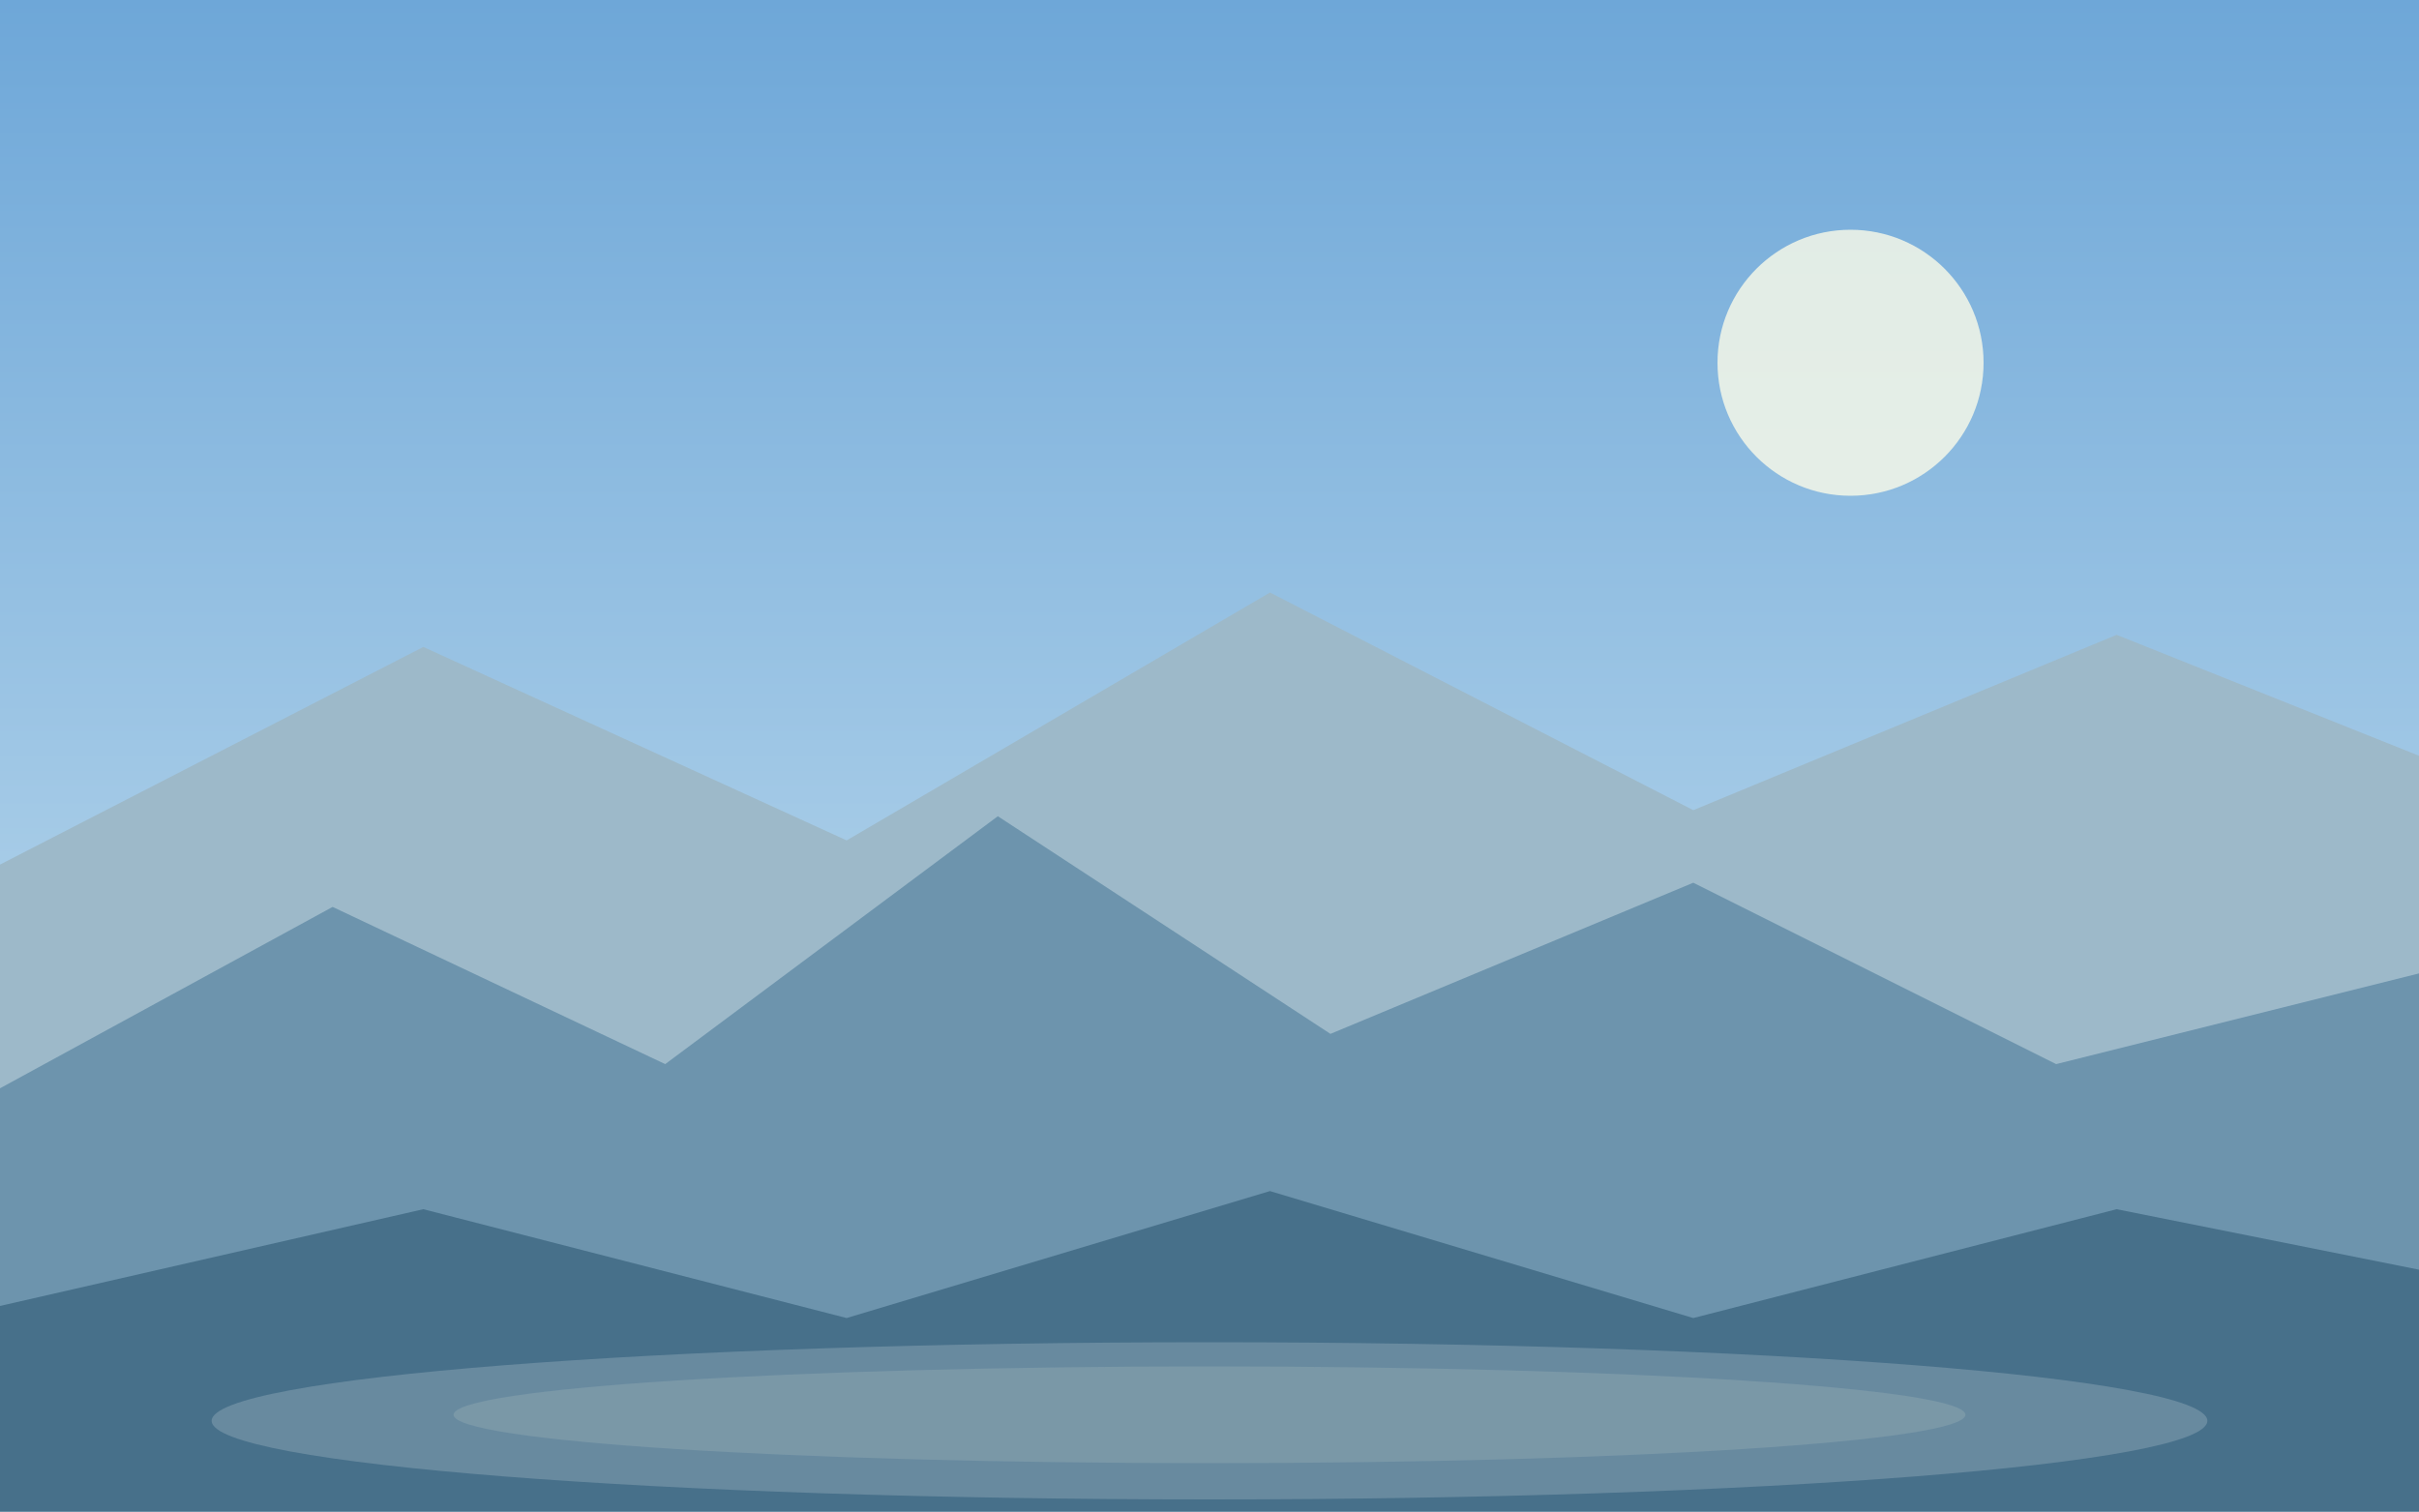
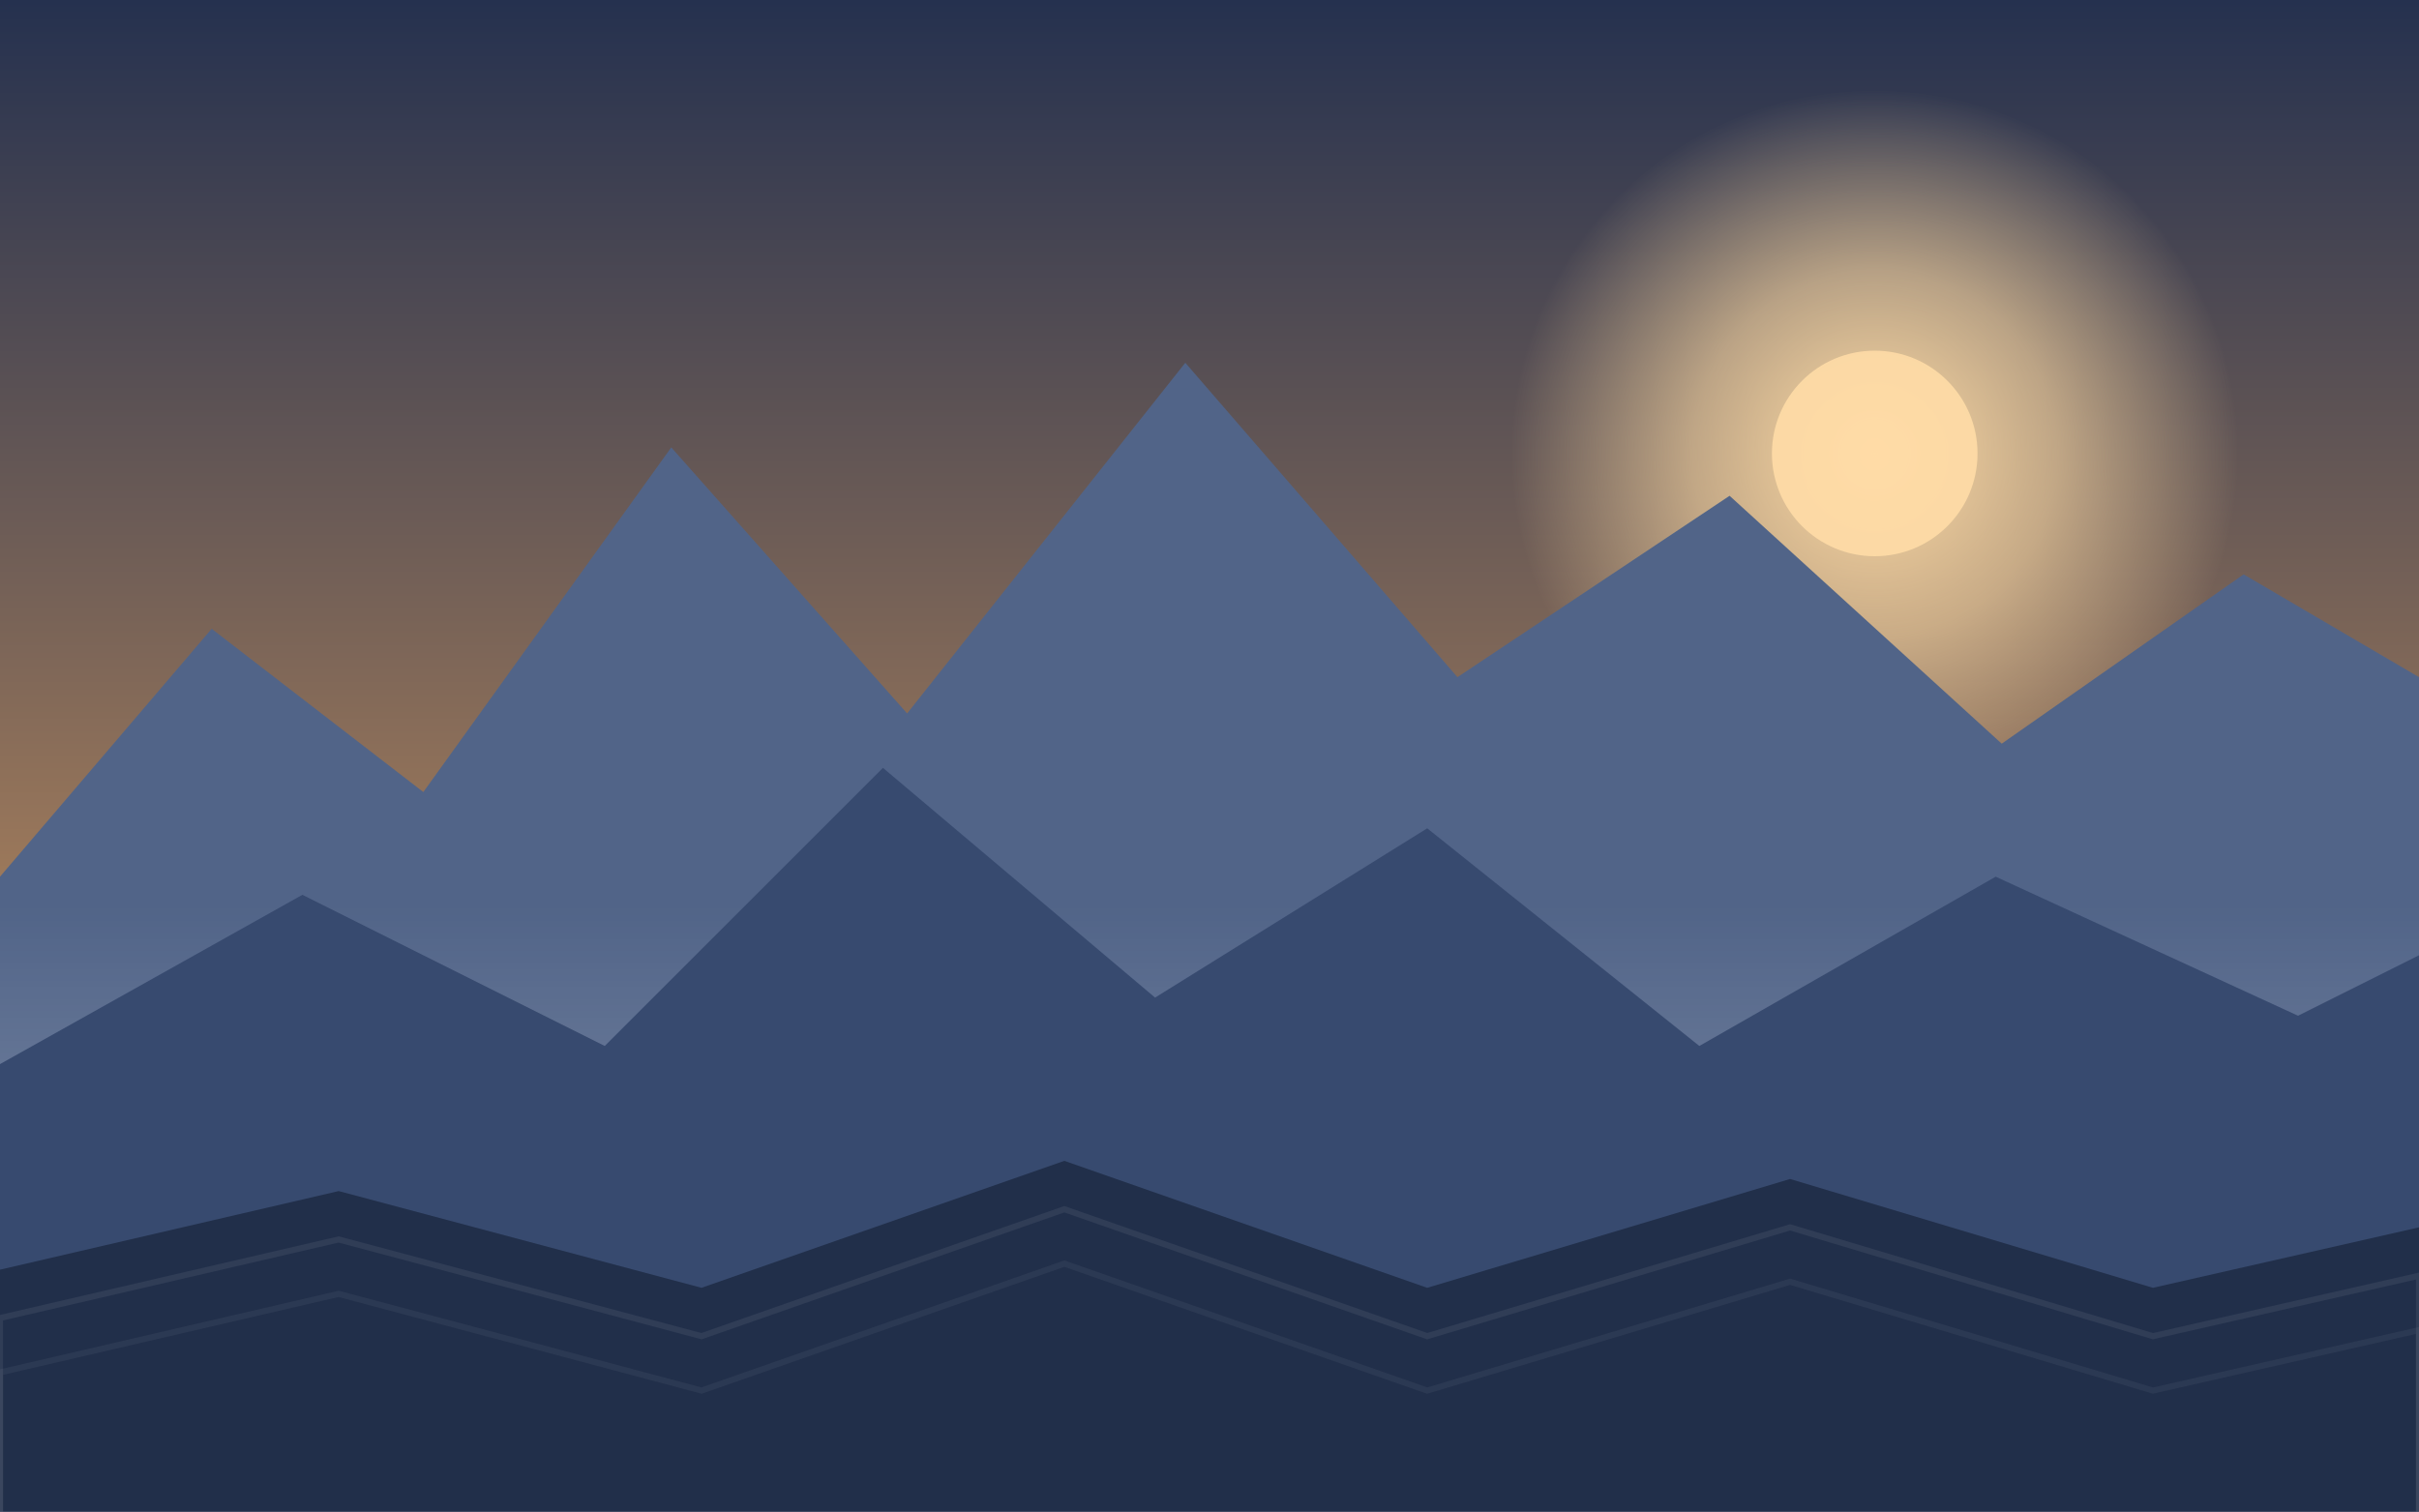
<svg xmlns="http://www.w3.org/2000/svg" viewBox="0 0 800 500" preserveAspectRatio="xMidYMid slice" role="img">
  <defs>
-     <linearGradient id="d3es" x1="0" y1="0" x2="0" y2="1">
-       <stop offset="0" stop-color="#6ea7d8" />
-       <stop offset="1" stop-color="#cfe6f2" />
+     <linearGradient id="d3asky" x1="0" y1="0" x2="0" y2="1">
+       <stop offset="0" stop-color="#25314f" />
+       <stop offset="1" stop-color="#f2ac63" />
+     </linearGradient>
+     <radialGradient id="d3asun">
+       <stop offset="0" stop-color="#ffdca6" />
+       <stop offset=".5" stop-color="#ffdca6" stop-opacity=".6" />
+       <stop offset="1" stop-color="#ffdca6" stop-opacity="0" />
+     </radialGradient>
+     <linearGradient id="d3amist" x1="0" y1="0" x2="0" y2="1">
+       <stop offset="0" stop-color="#ffffff" stop-opacity="0" />
+       <stop offset="1" stop-color="#ffffff" stop-opacity=".55" />
    </linearGradient>
  </defs>
-   <rect width="800" height="500" fill="url(#d3es)" />
-   <circle cx="612" cy="120" r="44" fill="#fbfbe8" opacity=".8" />
-   <path d="M0,286 L140,214 L280,278 L420,196 L560,268 L700,210 L800,250 L800,500 L0,500 Z" fill="#9db9c9" />
-   <path d="M0,360 L110,300 L220,352 L330,270 L440,342 L560,292 L680,352 L800,322 L800,500 L0,500 Z" fill="#6d94ad" />
-   <path d="M0,432 L140,400 L280,436 L420,394 L560,436 L700,400 L800,420 L800,500 L0,500 Z" fill="#47708a" />
-   <ellipse cx="400" cy="470" rx="330" ry="26" fill="#ffffff" opacity=".18" />
-   <ellipse cx="400" cy="468" rx="250" ry="16" fill="#fbfbe8" opacity=".12" />
+   <rect width="800" height="500" fill="url(#d3asky)" />
+   <circle cx="620" cy="150" r="120" fill="url(#d3asun)" />
+   <circle cx="620" cy="150" r="34" fill="#ffdca6" opacity=".9" />
+   <path d="M0,290 L70,208 L140,262 L222,148 L300,236 L392,120 L482,224 L572,164 L662,246 L742,190 L800,224 L800,500 L0,500 Z" fill="#516488" />
+   <rect x="0" y="300" width="800" height="140" fill="url(#d3amist)" opacity=".5" />
+   <path d="M0,352 L100,296 L200,346 L292,254 L382,330 L472,274 L562,346 L660,290 L760,336 L800,316 L800,500 L0,500 Z" fill="#374a6f" />
+   <path d="M0,420 L112,394 L232,426 L352,384 L472,426 L592,390 L712,426 L800,406 L800,500 L0,500 Z" fill="#212f4a" />
+   <path d="M0,420 L112,394 L232,426 L352,384 L472,426 L592,390 L712,426 L800,406 L800,500 L0,500 Z" fill="none" stroke="#ffffff" stroke-opacity=".07" stroke-width="2" transform="translate(0,16)" />
+   <path d="M0,420 L112,394 L232,426 L352,384 L472,426 L592,390 L712,426 L800,406 L800,500 L0,500 Z" fill="none" stroke="#ffffff" stroke-opacity=".05" stroke-width="2" transform="translate(0,34)" />
</svg>
